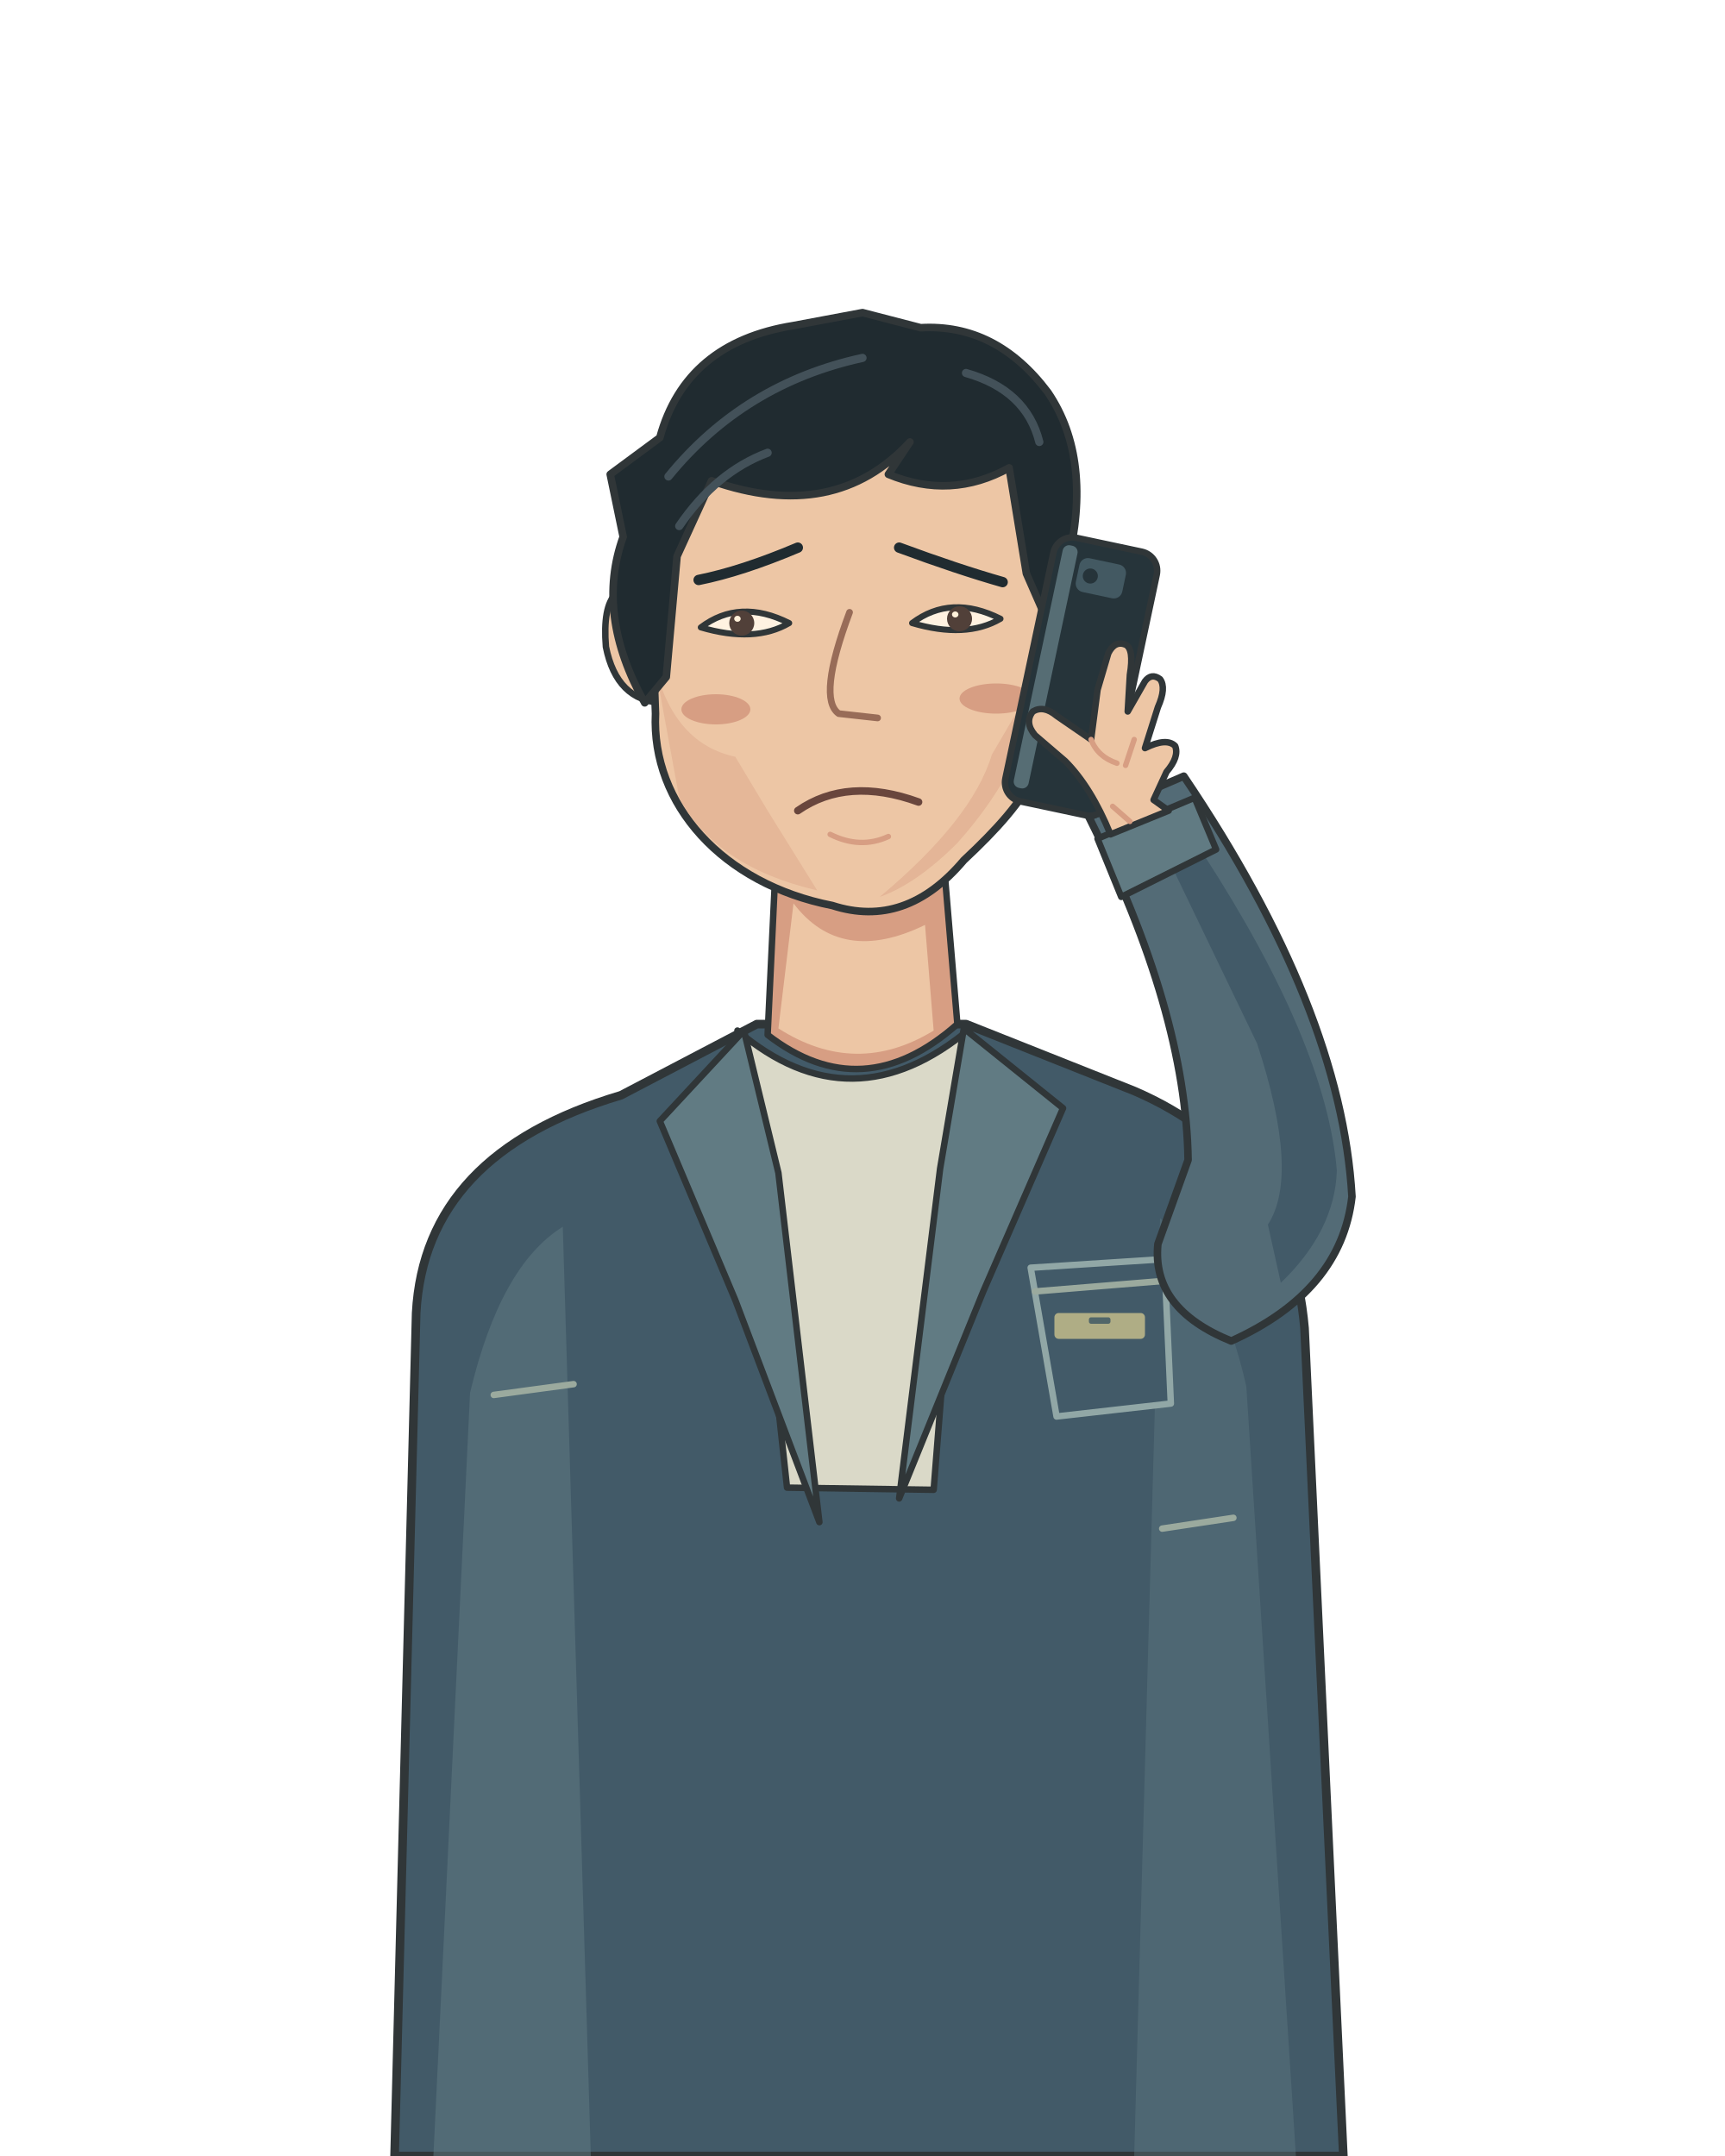
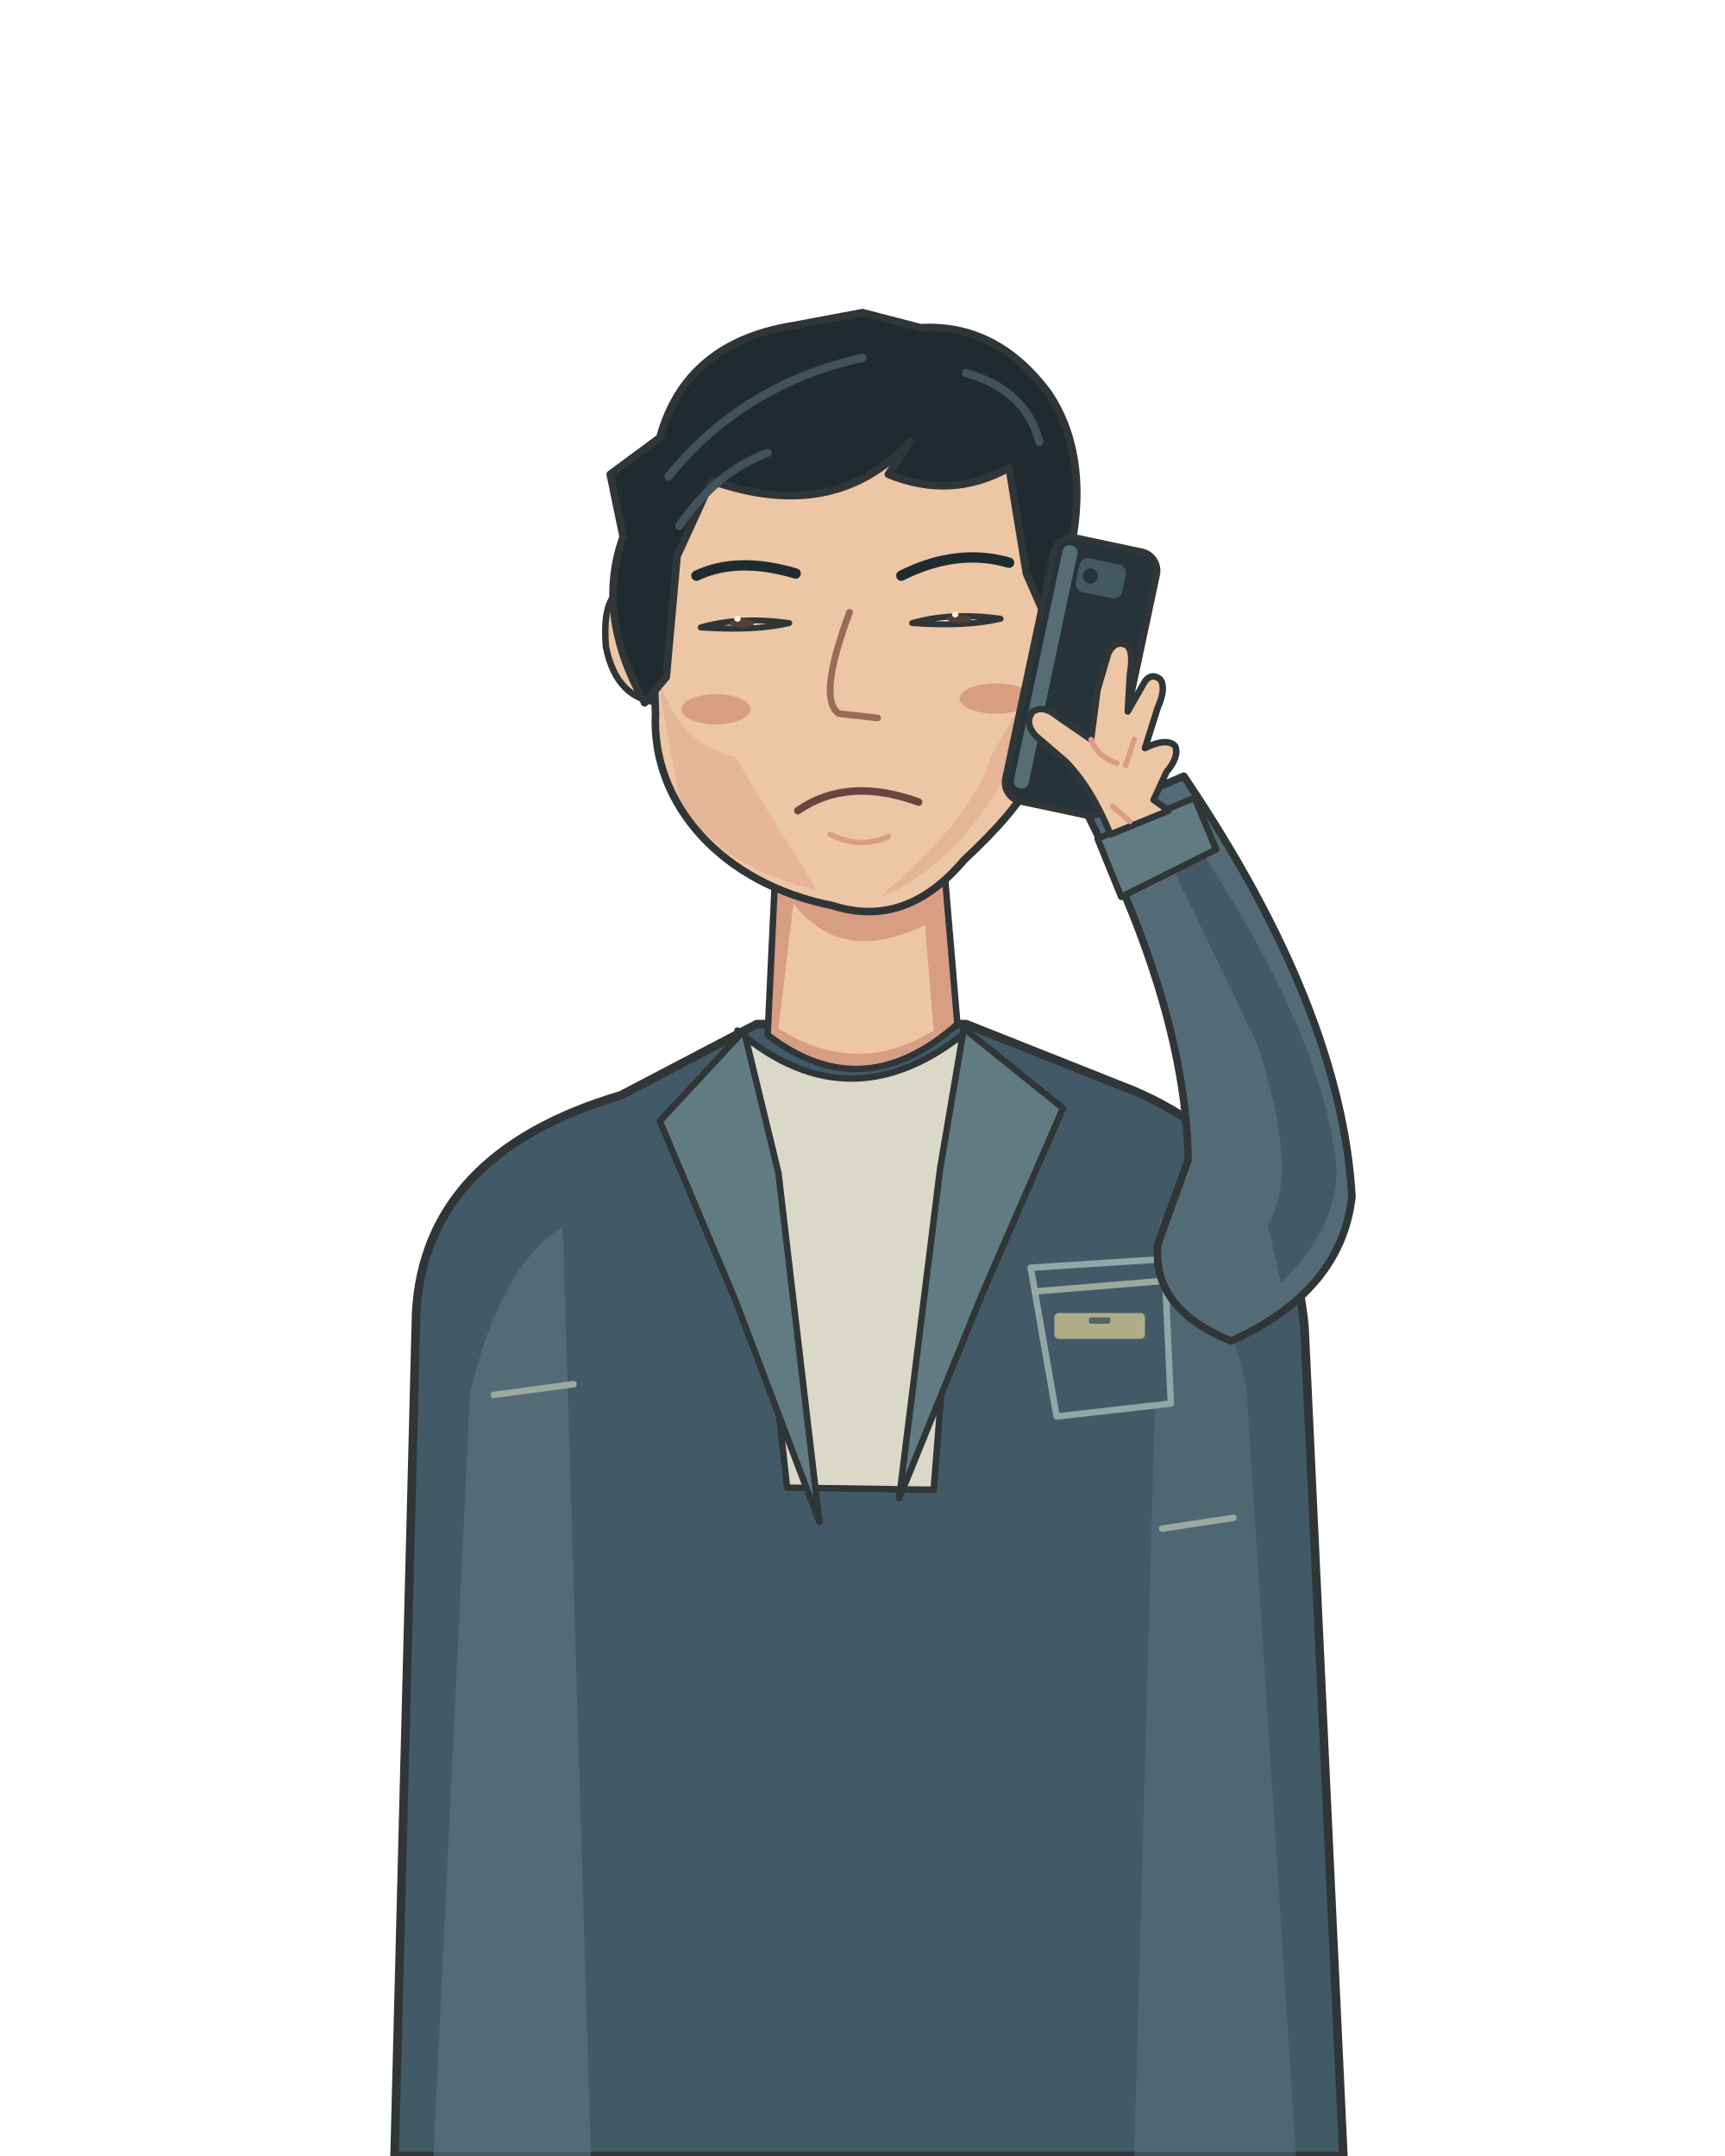
<svg xmlns="http://www.w3.org/2000/svg" viewBox="0 0 800 1000" width="800" height="1000">
  <path d="M183 1000 193 609 Q197 535 288 508 L351 475 448 475 526 506 Q598 537 605 616 L623 1000Z" fill="#425a68" stroke="#303638" stroke-width="4" opacity="1" stroke-linecap="round" stroke-linejoin="round" />
  <path d="M218 646 Q232 587 261 569 L274 1000 201 1000Z" fill="#617b83" stroke="none" stroke-width="3" opacity="0.5" stroke-linecap="round" stroke-linejoin="round" />
  <path d="M578 643 Q566 590 538 565 L526 1000 601 1000Z" fill="#617b83" stroke="none" stroke-width="3" opacity="0.39" stroke-linecap="round" stroke-linejoin="round" />
  <path d="M342 478 Q395 523 450 477 L433 691 365 690Z" fill="#dad9c8" stroke="#303638" stroke-width="3" opacity="1" stroke-linecap="round" stroke-linejoin="round" />
  <path d="M345 478 306 520 341 603 380 706 361 544Z M447 477 493 514 456 599 417 695 436 542Z" fill="#617b83" stroke="#303638" stroke-width="3" opacity="1" stroke-linecap="round" stroke-linejoin="round" />
  <path d="M478 588 540 584 543 651 490 657Z" fill="#425a68" stroke="#91a7a6" stroke-width="3" opacity="1" stroke-linecap="round" stroke-linejoin="round" />
  <path d="M480 599 541 594 M229 647 266 642 M539 709 572 704" fill="none" stroke="#9baa9e" stroke-width="3" opacity="1" stroke-linecap="round" stroke-linejoin="round" />
  <rect x="489" y="609" width="42" height="12" rx="2" fill="#afad85" stroke="none" stroke-width="3" />
  <rect x="505" y="611" width="10" height="3" rx="1" fill="#516669" stroke="none" stroke-width="3" />
  <path d="M361 374 356 480 Q400 514 444 475 L435 368Z" fill="#d79e83" stroke="#303638" stroke-width="3" opacity="1" stroke-linecap="round" stroke-linejoin="round" />
  <path d="M368 419 Q390 448 429 429 L433 478 Q397 500 361 477Z" fill="#edc6a5" stroke="none" stroke-width="3" opacity="1" stroke-linecap="round" stroke-linejoin="round" />
  <path d="M305 276 Q278 263 281 300 Q286 325 307 326Z M484 275 Q516 263 512 299 Q501 323 484 323Z" fill="#edc6a5" stroke="#303638" stroke-width="3" opacity="1" stroke-linecap="round" stroke-linejoin="round" />
  <path d="M288 286 Q298 284 301 301 M501 285 Q490 288 492 303" fill="none" stroke="#d79e83" stroke-width="4" opacity="1" stroke-linecap="round" stroke-linejoin="round" />
  <path d="M301 248 Q295 182 382 160 Q451 157 478 200 Q499 228 491 307 C491 350 478 370 447 399 Q420 431 386 420 C335 410 302 373 304 331Z" fill="#edc6a5" stroke="#303638" stroke-width="3.5" opacity="1" stroke-linecap="round" stroke-linejoin="round" />
  <path d="M304 310 Q313 345 341 351 L356 376 379 413 Q332 402 315 370Z" fill="#d79e83" stroke="none" stroke-width="3" opacity="0.38" stroke-linecap="round" stroke-linejoin="round" />
  <path d="M484 309 Q478 353 444 391 Q425 410 408 416 Q451 380 460 350Z" fill="#d79e83" stroke="none" stroke-width="3" opacity="0.43" stroke-linecap="round" stroke-linejoin="round" />
  <ellipse cx="332" cy="329" rx="16" ry="7" fill="#d79e83" />
  <ellipse cx="462" cy="324" rx="17" ry="7" fill="#d79e83" />
  <path d="M299 326 Q276 285 289 249 L283 220 306 203 Q318 159 368 151 L400 145 427 152 Q462 150 486 182 Q507 213 495 262 L490 298 476 266 468 217 Q441 232 412 220 L422 205 Q387 243 330 223 L314 258 309 314Z" fill="#202b30" stroke="#303638" stroke-width="3.5" opacity="1" stroke-linecap="round" stroke-linejoin="round" />
  <path d="M310 221 Q345 178 400 166 M315 244 Q332 219 356 210 M448 173 Q476 181 482 205" fill="none" stroke="#435159" stroke-width="3.8" opacity="1" stroke-linecap="round" stroke-linejoin="round" />
-   <path d="M324 269 Q344 265 370 254 M417 254 Q444 264 465 270" fill="none" stroke="#202b30" stroke-width="4.8" opacity="1" stroke-linecap="round" stroke-linejoin="round" />
+   <path d="M323 267 Q342 258 369 266 M418 267 Q444 254 468 261" fill="none" stroke="#202b30" stroke-width="4.8" opacity="1" stroke-linecap="round" stroke-linejoin="round" />
  <path d="M394 284 Q379 324 389 331 L407 333" fill="none" stroke="#986c58" stroke-width="3.1" opacity="1" stroke-linecap="round" stroke-linejoin="round" />
-   <path d="M325 291 Q343 277.4 366 289 Q350 298.4 325 291Z" fill="#fff2e1" stroke="#303638" stroke-width="2.8" opacity="1" stroke-linecap="round" stroke-linejoin="round" />
-   <ellipse cx="344" cy="289" rx="5.8" ry="5.8" fill="#514039" />
+   <path d="M325 291 Q343 285.8 366 289 Q350 292.8 325 291Z" fill="#fff2e1" stroke="#303638" stroke-width="2.8" opacity="1" stroke-linecap="round" stroke-linejoin="round" />
+   <ellipse cx="344" cy="289" rx="5.8" ry="2" fill="#514039" />
  <ellipse cx="342" cy="287" rx="1.5" ry="1.4" fill="#fff1da" />
-   <path d="M423 289 Q441 275.4 464 287 Q448 296.4 423 289Z" fill="#fff2e1" stroke="#303638" stroke-width="2.8" opacity="1" stroke-linecap="round" stroke-linejoin="round" />
-   <ellipse cx="445" cy="287" rx="5.8" ry="5.8" fill="#514039" />
+   <path d="M423 289 Q441 283.8 464 287 Q448 290.8 423 289Z" fill="#fff2e1" stroke="#303638" stroke-width="2.8" opacity="1" stroke-linecap="round" stroke-linejoin="round" />
+   <ellipse cx="445" cy="287" rx="5.8" ry="2" fill="#514039" />
  <ellipse cx="443" cy="285" rx="1.5" ry="1.4" fill="#fff1da" />
  <path d="M370 376 Q393 360 426 372" fill="none" stroke="#69463d" stroke-width="3.5" opacity="1" stroke-linecap="round" stroke-linejoin="round" />
  <path d="M385 387 Q399 394 412 388" fill="none" stroke="#d79e83" stroke-width="2.5" opacity="1" stroke-linecap="round" stroke-linejoin="round" />
  <path d="M571 622 Q622 599 627 555 Q622 468 549 360 L505 379 Q550 469 551 538 L537 577 Q534 607 571 622Z" fill="#536b76" stroke="#303638" stroke-width="3.5" stroke-linejoin="round" />
  <path d="M588 568 Q603 545 583 484 L544 403 558 396 Q615 484 620 543 619 571 594 595Z" fill="#425a68" />
  <path d="M509 389 554 370 564 394 520 416Z" fill="#617b83" stroke="#303638" stroke-width="3" stroke-linejoin="round" />
  <g transform="rotate(12 500 313)">
    <rect x="477" y="251" width="49" height="125" rx="9" fill="#26343a" stroke="#303638" stroke-width="3" />
    <rect x="481" y="255" width="7" height="115" rx="3" fill="#566d74" />
    <rect x="490" y="259" width="22" height="16" rx="4" fill="#435962" />
    <circle cx="496" cy="267" r="3.5" fill="#26343a" />
  </g>
  <path d="M515 387 Q506 365 494 353 L480 341 Q475 335 479 330 Q484 327 490 332 L506 343 509 320 514 303 Q517 297 522 299 Q526 301 524 313 L523 330 531 316 Q534 312 538 315 Q541 319 537 328 L531 347 Q541 342 545 346 Q547 351 541 358 L535 371 542 376Z" fill="#edc6a5" stroke="#303638" stroke-width="3" stroke-linejoin="round" />
  <path d="M506 343 Q509 351 518 354 M526 343 522 355 M516 374 524 381" fill="none" stroke="#d79e83" stroke-width="2.5" stroke-linecap="round" />
</svg>
